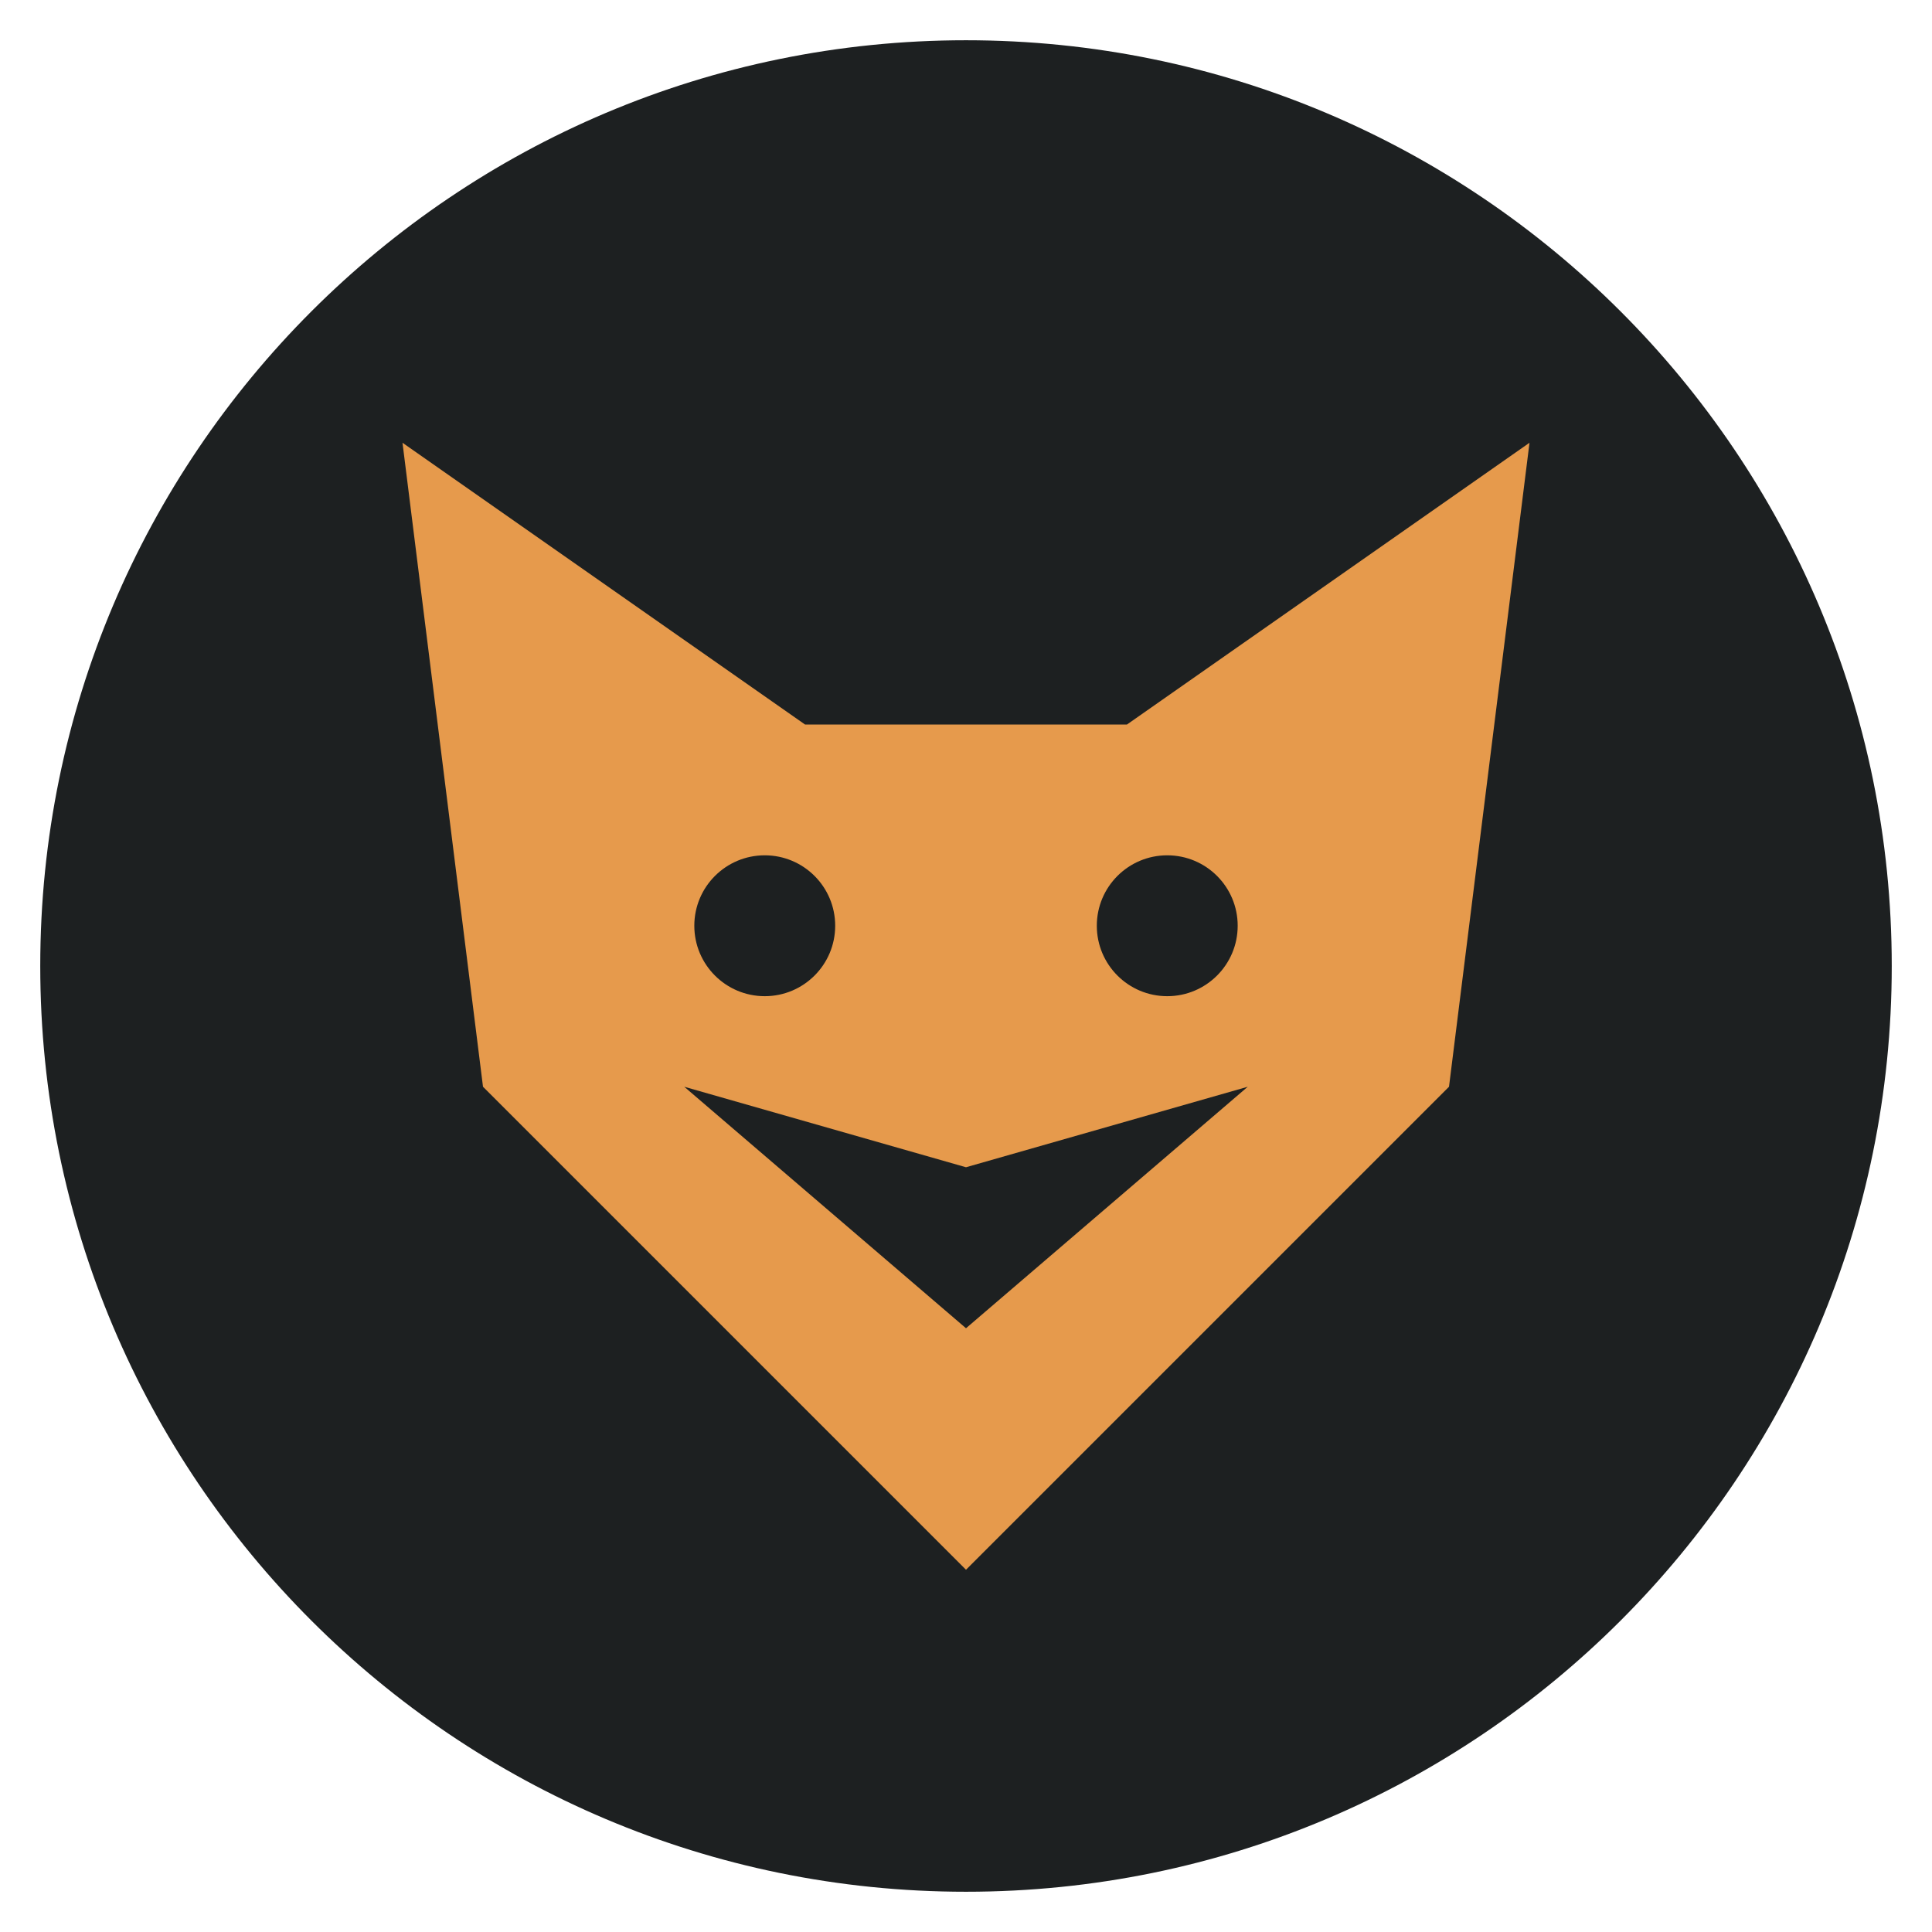
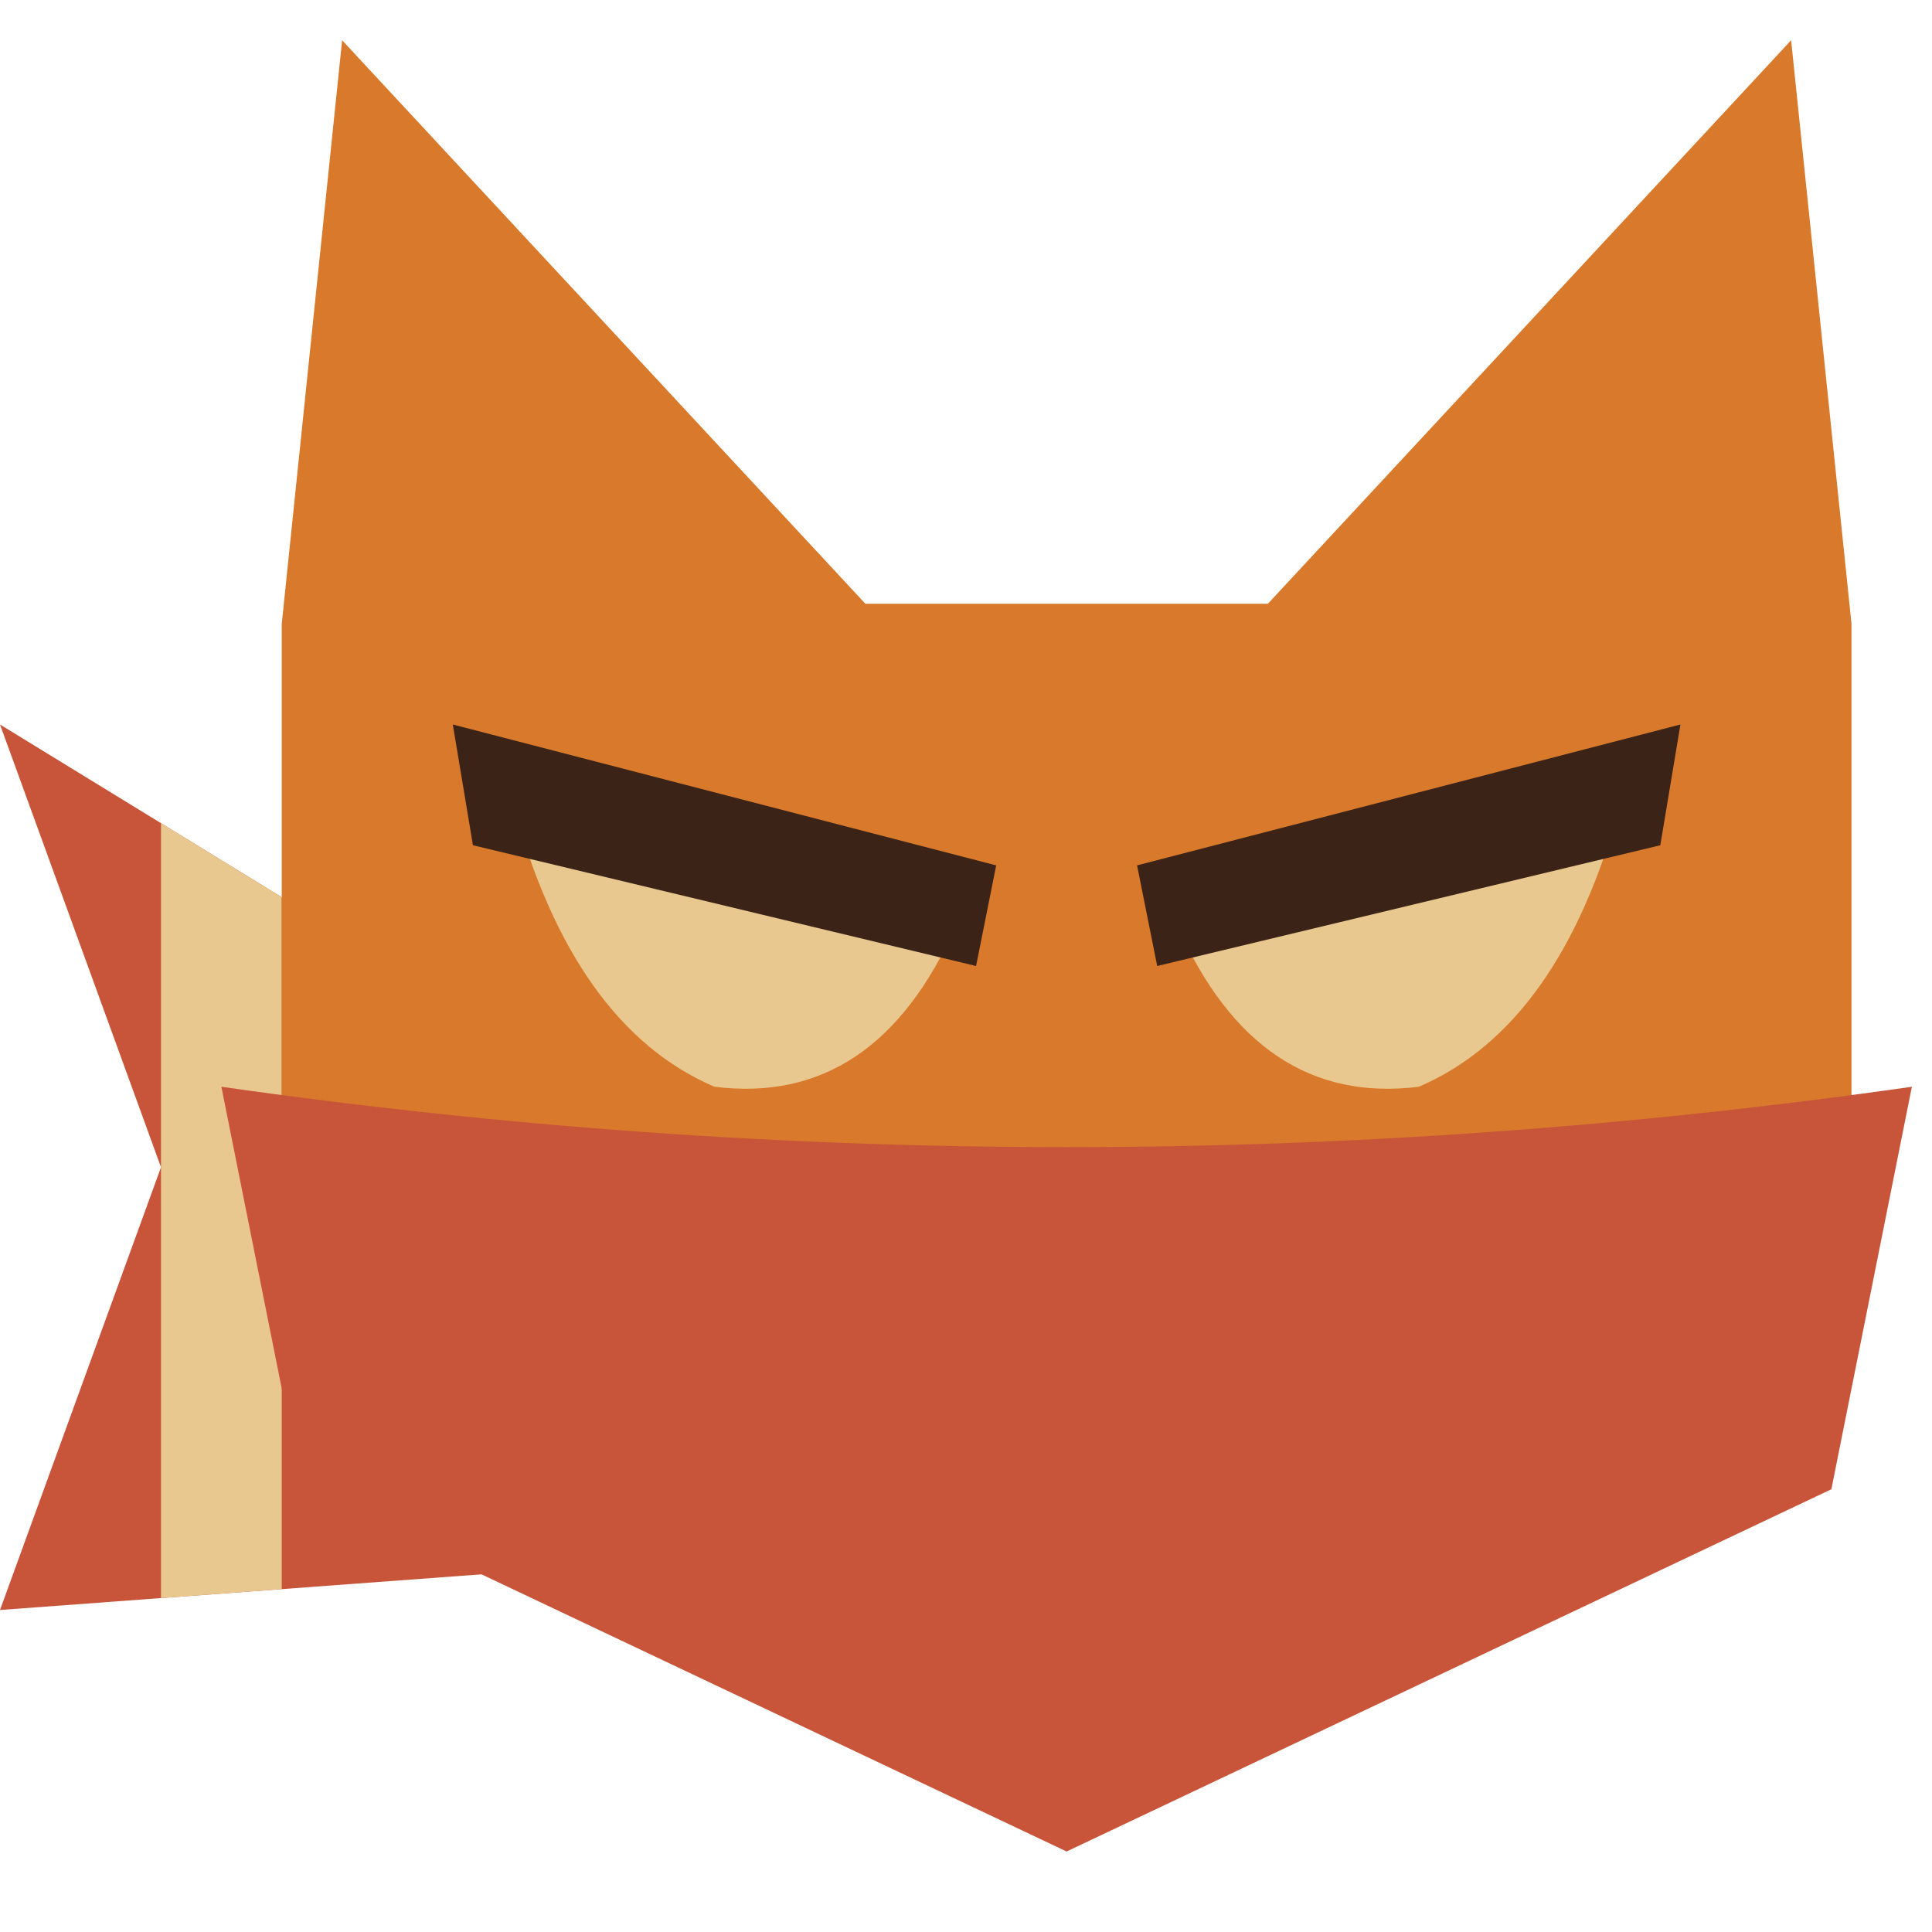
<svg xmlns="http://www.w3.org/2000/svg" viewBox="0 0 96 96">
-   <circle cx="48" cy="48" r="46" fill="#1d2021" />
-   <path d="M20 22 L40 36 L56 36 L76 22 L72 54 L48 78 L24 54 Z" fill="#e69a4c" />
-   <path d="M34 54 L48 66 L62 54 L48 58 Z" fill="#1d2021" />
-   <circle cx="38" cy="46" r="3.5" fill="#1d2021" />
-   <circle cx="58" cy="46" r="3.5" fill="#1d2021" />
+   <defs>
+     <clipPath id="t">
+       <path d="M70 55 L101 36 L93 58 L101 80 L74 78 Z" />
+     </clipPath>
+   </defs>
+   <g transform="translate(96 0) scale(-1 1) translate(-5 0)">
+     <path d="M70 55 L101 36 L93 58 L101 80 L74 78 Z" fill="#c8553a" />
+     <path d="M87 30 L93 30 L93 90 L87 90 Z" fill="#e8c88f" clip-path="url(#t)" />
+     <path d="M9 58 L9 31 L12 2 L38 30 L58 30 L84 2 L87 31 L87 58 Z" fill="#d9792b" />
+     <path d="M6 54 Q48 60 90 54 L86 74 L48 92 L10 74 Z" fill="#c8553a" />
+     <g id="e">
+       <g transform="translate(-1.5 0)">
+         <path d="M22 40 L44 46 Q40 55 32 54 Q25 51 22 40 Z" fill="#e8c88f" />
+         <path d="M19 36 L46 43 L45 48 L20 42 Z" fill="#3b2417" />
+       </g>
+     </g>
+     <use href="#e" transform="translate(96 0) scale(-1 1)" />
+   </g>
</svg>
